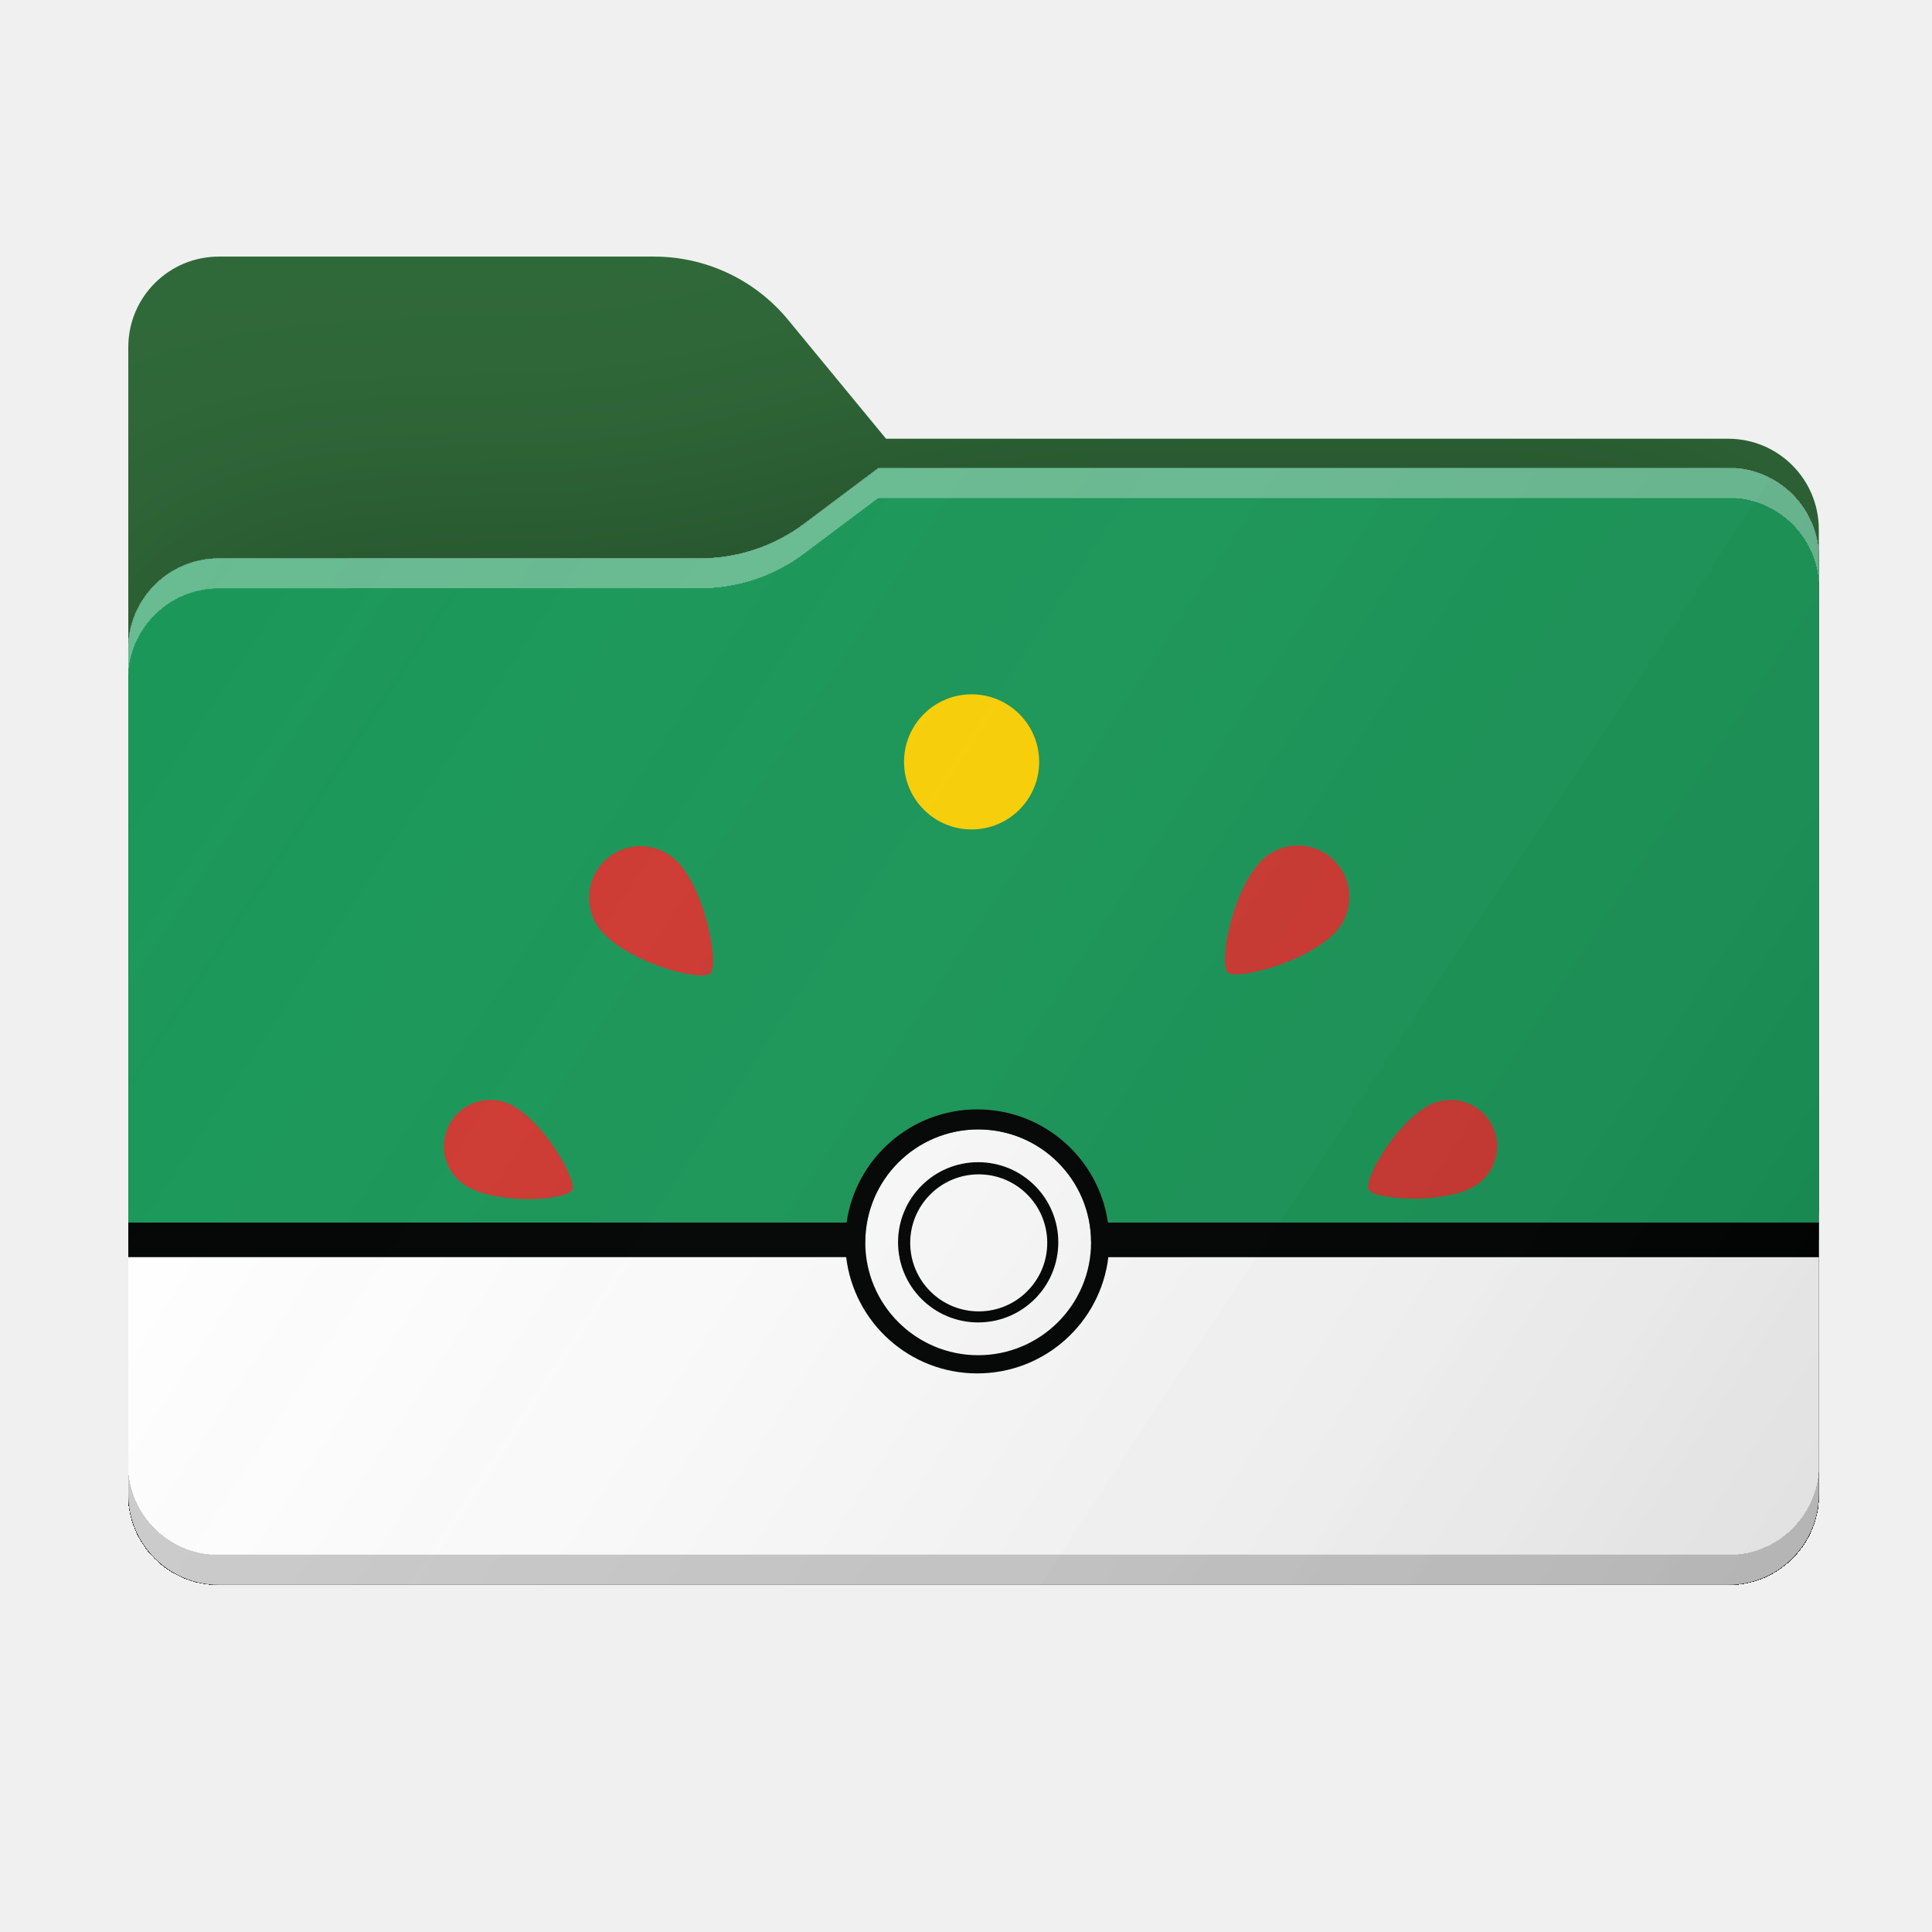
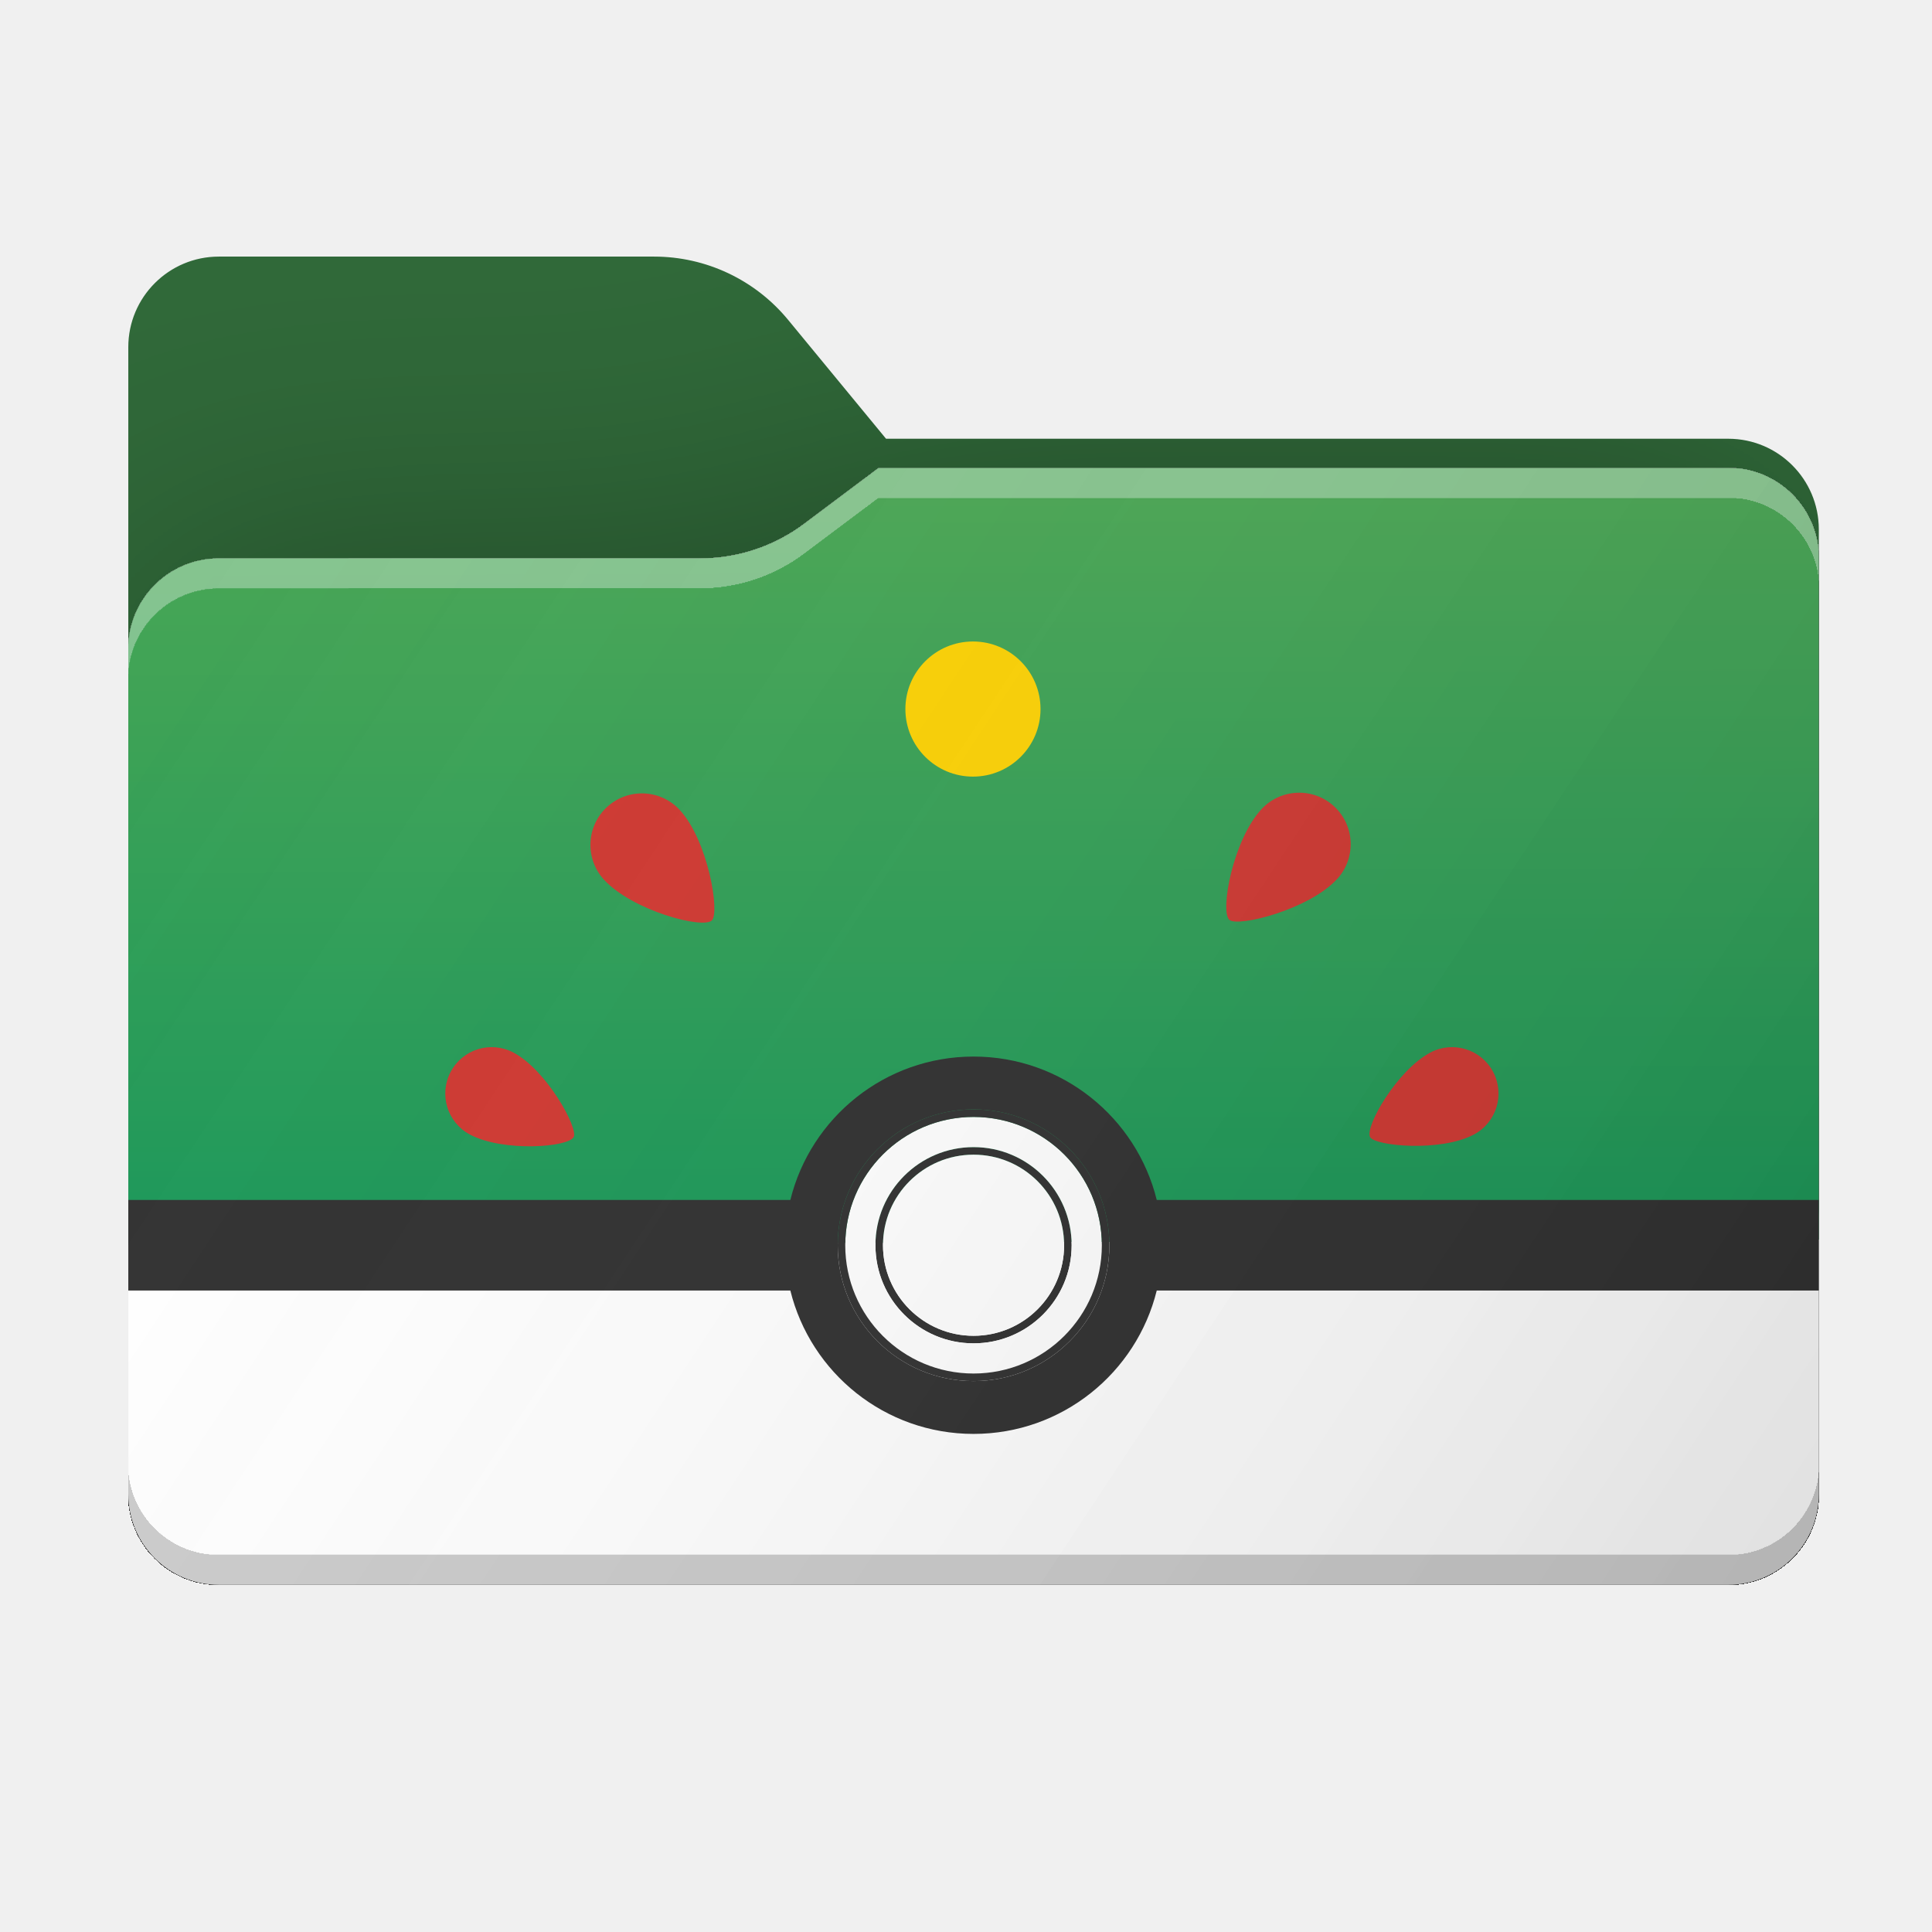
<svg xmlns="http://www.w3.org/2000/svg" width="256" height="256" viewBox="0 0 256 256" fill="none">
  <path fill-rule="evenodd" clip-rule="evenodd" d="M104.425 42.378C100.056 37.073 93.544 34 86.671 34H29C22.373 34 17 39.373 17 46V58.137V68.2V160C17 166.627 22.373 172 29 172H229C235.627 172 241 166.627 241 160V70.137C241 63.51 235.627 58.137 229 58.137H117.404L104.425 42.378Z" fill="#306939" />
-   <mask id="mask0_1054_27560" style="mask-type:alpha" maskUnits="userSpaceOnUse" x="17" y="34" width="224" height="138">
-     <path fill-rule="evenodd" clip-rule="evenodd" d="M104.425 42.378C100.056 37.073 93.544 34 86.671 34H29C22.373 34 17 39.373 17 46V58.137V68.2V160C17 166.627 22.373 172 29 172H229C235.627 172 241 166.627 241 160V70.137C241 63.51 235.627 58.137 229 58.137H117.404L104.425 42.378Z" fill="url(#paint0_linear_1054_27560)" />
+   <mask id="mask0_1942_32470" style="mask-type:alpha" maskUnits="userSpaceOnUse" x="17" y="34" width="224" height="138">
+     <path fill-rule="evenodd" clip-rule="evenodd" d="M104.425 42.378C100.056 37.073 93.544 34 86.671 34H29C22.373 34 17 39.373 17 46V58.137V68.2V160C17 166.627 22.373 172 29 172H229C235.627 172 241 166.627 241 160V70.137C241 63.51 235.627 58.137 229 58.137H117.404L104.425 42.378Z" fill="url(#paint0_linear_1942_32470)" />
  </mask>
-   <g mask="url(#mask0_1054_27560)">
-     <g style="mix-blend-mode:multiply" filter="url(#filter0_f_1054_27560)">
+   <g mask="url(#mask0_1942_32470)">
+     <g style="mix-blend-mode:multiply" filter="url(#filter0_f_1942_32470)">
      <path fill-rule="evenodd" clip-rule="evenodd" d="M92.789 74C97.764 74 102.605 72.387 106.586 69.402L116.459 62H229C235.627 62 241 67.373 241 74V108V160C241 166.627 235.627 172 229 172H29C22.373 172 17 166.627 17 160L17 108V86C17 79.373 22.373 74 29 74H87H92.789Z" fill="black" fill-opacity="0.3" />
    </g>
  </g>
-   <g filter="url(#filter1_ii_1054_27560)">
-     <path fill-rule="evenodd" clip-rule="evenodd" d="M92.789 74C97.764 74 102.605 72.387 106.586 69.402L116.459 62H229C235.627 62 241 67.373 241 74V108V198C241 204.627 235.627 210 229 210H29C22.373 210 17 204.627 17 198L17 108V86C17 79.373 22.373 74 29 74H87H92.789Z" fill="url(#paint1_linear_1054_27560)" />
+   <g filter="url(#filter1_ii_1942_32470)">
+     <path fill-rule="evenodd" clip-rule="evenodd" d="M92.789 74C97.764 74 102.605 72.387 106.586 69.402L116.459 62H229C235.627 62 241 67.373 241 74V108V198C241 204.627 235.627 210 229 210H29C22.373 210 17 204.627 17 198L17 108V86C17 79.373 22.373 74 29 74H87H92.789Z" fill="url(#paint1_linear_1942_32470)" />
  </g>
-   <circle cx="129.613" cy="164.613" r="14.959" fill="#FEFEFE" />
-   <path fill-rule="evenodd" clip-rule="evenodd" d="M129.613 175.229C135.476 175.229 140.229 170.476 140.229 164.613C140.229 158.75 135.476 153.997 129.613 153.997C123.75 153.997 118.997 158.75 118.997 164.613C118.997 170.476 123.75 175.229 129.613 175.229ZM129.686 173.765C134.7 173.765 138.765 169.7 138.765 164.686C138.765 159.672 134.7 155.608 129.686 155.608C124.672 155.608 120.608 159.672 120.608 164.686C120.608 169.7 124.672 173.765 129.686 173.765Z" fill="#000101" />
-   <path fill-rule="evenodd" clip-rule="evenodd" d="M129.492 181.984C138.445 181.984 145.827 175.259 146.861 166.584H241.017V162H146.808C145.599 153.52 138.307 147 129.492 147C120.678 147 113.386 153.52 112.176 162H17V166.58H112.123C113.155 175.256 120.538 181.984 129.492 181.984ZM129.613 179.572C137.874 179.572 144.572 172.874 144.572 164.613C144.572 156.351 137.874 149.654 129.613 149.654C121.351 149.654 114.654 156.351 114.654 164.613C114.654 172.874 121.351 179.572 129.613 179.572Z" fill="#000101" />
-   <circle cx="128.742" cy="100.953" r="8.953" fill="#FCD204" />
-   <path fill-rule="evenodd" clip-rule="evenodd" d="M162.71 128.877C163.806 129.89 173.218 127.56 176.981 123.491C179.539 120.725 179.37 116.409 176.604 113.851C173.838 111.293 169.522 111.462 166.964 114.228C163.201 118.298 161.458 127.719 162.71 128.877ZM94.14 128.966C95.236 127.953 93.648 118.387 89.885 114.318C87.327 111.552 83.011 111.383 80.245 113.941C77.479 116.499 77.311 120.815 79.869 123.581C83.632 127.65 92.888 130.124 94.14 128.966ZM195.112 157.334C190.698 159.676 181.994 158.853 181.364 157.665C180.643 156.307 184.933 148.809 189.348 146.468C192.348 144.876 196.071 146.018 197.663 149.019C199.255 152.019 198.113 155.742 195.112 157.334ZM75.839 157.664C76.469 156.476 72.268 148.809 67.853 146.468C64.853 144.876 61.13 146.019 59.538 149.019C57.947 152.02 59.089 155.743 62.09 157.334C66.505 159.676 75.118 159.023 75.839 157.664Z" fill="#CF3831" />
+   <circle cx="128.922" cy="93.953" r="8.953" fill="#FCD204" />
+   <path fill-rule="evenodd" clip-rule="evenodd" d="M162.89 121.878C163.985 122.891 173.398 120.561 177.161 116.492C179.719 113.726 179.55 109.41 176.784 106.852C174.018 104.294 169.702 104.463 167.144 107.229C163.381 111.299 161.638 120.72 162.89 121.878ZM94.32 121.967C95.415 120.954 93.828 111.388 90.065 107.319C87.507 104.553 83.191 104.384 80.425 106.942C77.659 109.5 77.49 113.816 80.048 116.582C83.811 120.651 93.068 123.125 94.32 121.967ZM195.292 150.335C190.877 152.677 182.174 151.854 181.543 150.666C180.823 149.308 185.113 141.81 189.528 139.469C192.528 137.877 196.251 139.019 197.843 142.02C199.435 145.02 198.292 148.743 195.292 150.335ZM76.018 150.665C76.649 149.477 72.448 141.81 68.033 139.469C65.032 137.877 61.31 139.02 59.718 142.02C58.127 145.021 59.269 148.744 62.27 150.335C66.684 152.677 75.298 152.024 76.018 150.665Z" fill="#CF3831" />
+   <path fill-rule="evenodd" clip-rule="evenodd" d="M153.275 171C150.588 181.908 140.738 190 129 190C117.262 190 107.412 181.908 104.725 171H17V159H104.725C107.412 148.092 117.262 140 129 140C140.738 140 150.588 148.092 153.275 159H241V171H153.275ZM129 183C138.941 183 147 174.941 147 165C147 155.059 138.941 147 129 147C119.059 147 111 155.059 111 165C111 174.941 119.059 183 129 183Z" fill="#303030" />
+   <path fill-rule="evenodd" clip-rule="evenodd" d="M129 178C136.18 178 142 172.18 142 165C142 157.82 136.18 152 129 152C121.82 152 116 157.82 116 165C116 172.18 121.82 178 129 178ZM141 165C141 171.627 135.627 177 129 177C122.373 177 117 171.627 117 165C117 158.373 122.373 153 129 153C135.627 153 141 158.373 141 165Z" fill="#303030" />
+   <path fill-rule="evenodd" clip-rule="evenodd" d="M146 165C146 174.389 138.389 182 129 182C119.611 182 112 174.389 112 165C112 155.611 119.611 148 129 148C138.389 148 146 155.611 146 165ZM142 165C142 172.18 136.18 178 129 178C121.82 178 116 172.18 116 165C116 157.82 121.82 152 129 152C136.18 152 142 157.82 142 165Z" fill="white" />
+   <path d="M129 177C135.627 177 141 171.627 141 165C141 158.373 135.627 153 129 153C122.373 153 117 158.373 117 165C117 171.627 122.373 177 129 177Z" fill="white" />
+   <path fill-rule="evenodd" clip-rule="evenodd" d="M147 165C147 174.941 138.941 183 129 183C119.059 183 111 174.941 111 165C111 155.059 119.059 147 129 147C138.941 147 147 155.059 147 165ZM129 182C138.389 182 146 174.389 146 165C146 155.611 138.389 148 129 148C119.611 148 112 155.611 112 165C112 174.389 119.611 182 129 182Z" fill="#313131" />
  <g opacity="0.8">
-     <g filter="url(#filter2_ii_1054_27560)">
-       <path fill-rule="evenodd" clip-rule="evenodd" d="M92.789 74C97.764 74 102.605 72.387 106.586 69.402L116.459 62H229C235.627 62 241 67.373 241 74V108V198C241 204.627 235.627 210 229 210H29C22.373 210 17 204.627 17 198L17 108V86C17 79.373 22.373 74 29 74H87H92.789Z" fill="url(#paint2_linear_1054_27560)" fill-opacity="0.3" />
+     <g filter="url(#filter2_ii_1942_32470)">
+       <path fill-rule="evenodd" clip-rule="evenodd" d="M92.789 74C97.764 74 102.605 72.387 106.586 69.402L116.459 62H229C235.627 62 241 67.373 241 74V108V198C241 204.627 235.627 210 229 210H29C22.373 210 17 204.627 17 198L17 108V86C17 79.373 22.373 74 29 74H87H92.789Z" fill="url(#paint2_linear_1942_32470)" fill-opacity="0.3" />
    </g>
  </g>
  <defs>
-     <filter id="filter0_f_1054_27560" x="-20" y="25" width="298" height="184" filterUnits="userSpaceOnUse" color-interpolation-filters="sRGB">
+     <filter id="filter0_f_1942_32470" x="-20" y="25" width="298" height="184" filterUnits="userSpaceOnUse" color-interpolation-filters="sRGB">
      <feFlood flood-opacity="0" result="BackgroundImageFix" />
      <feBlend mode="normal" in="SourceGraphic" in2="BackgroundImageFix" result="shape" />
-       <feGaussianBlur stdDeviation="18.5" result="effect1_foregroundBlur_1054_27560" />
+       <feGaussianBlur stdDeviation="18.5" result="effect1_foregroundBlur_1942_32470" />
    </filter>
-     <filter id="filter1_ii_1054_27560" x="17" y="62" width="224" height="148" filterUnits="userSpaceOnUse" color-interpolation-filters="sRGB">
+     <filter id="filter1_ii_1942_32470" x="17" y="62" width="224" height="148" filterUnits="userSpaceOnUse" color-interpolation-filters="sRGB">
      <feFlood flood-opacity="0" result="BackgroundImageFix" />
      <feBlend mode="normal" in="SourceGraphic" in2="BackgroundImageFix" result="shape" />
      <feColorMatrix in="SourceAlpha" type="matrix" values="0 0 0 0 0 0 0 0 0 0 0 0 0 0 0 0 0 0 127 0" result="hardAlpha" />
      <feOffset dy="4" />
      <feComposite in2="hardAlpha" operator="arithmetic" k2="-1" k3="1" />
      <feColorMatrix type="matrix" values="0 0 0 0 1 0 0 0 0 1 0 0 0 0 1 0 0 0 0.25 0" />
-       <feBlend mode="normal" in2="shape" result="effect1_innerShadow_1054_27560" />
+       <feBlend mode="normal" in2="shape" result="effect1_innerShadow_1942_32470" />
      <feColorMatrix in="SourceAlpha" type="matrix" values="0 0 0 0 0 0 0 0 0 0 0 0 0 0 0 0 0 0 127 0" result="hardAlpha" />
      <feOffset dy="-4" />
      <feComposite in2="hardAlpha" operator="arithmetic" k2="-1" k3="1" />
      <feColorMatrix type="matrix" values="0 0 0 0 0 0 0 0 0 0 0 0 0 0 0 0 0 0 0.9 0" />
-       <feBlend mode="soft-light" in2="effect1_innerShadow_1054_27560" result="effect2_innerShadow_1054_27560" />
+       <feBlend mode="soft-light" in2="effect1_innerShadow_1942_32470" result="effect2_innerShadow_1942_32470" />
    </filter>
-     <filter id="filter2_ii_1054_27560" x="17" y="62" width="224" height="148" filterUnits="userSpaceOnUse" color-interpolation-filters="sRGB">
+     <filter id="filter2_ii_1942_32470" x="17" y="62" width="224" height="148" filterUnits="userSpaceOnUse" color-interpolation-filters="sRGB">
      <feFlood flood-opacity="0" result="BackgroundImageFix" />
      <feBlend mode="normal" in="SourceGraphic" in2="BackgroundImageFix" result="shape" />
      <feColorMatrix in="SourceAlpha" type="matrix" values="0 0 0 0 0 0 0 0 0 0 0 0 0 0 0 0 0 0 127 0" result="hardAlpha" />
      <feOffset dy="4" />
      <feComposite in2="hardAlpha" operator="arithmetic" k2="-1" k3="1" />
      <feColorMatrix type="matrix" values="0 0 0 0 1 0 0 0 0 1 0 0 0 0 1 0 0 0 0.15 0" />
-       <feBlend mode="normal" in2="shape" result="effect1_innerShadow_1054_27560" />
+       <feBlend mode="normal" in2="shape" result="effect1_innerShadow_1942_32470" />
      <feColorMatrix in="SourceAlpha" type="matrix" values="0 0 0 0 0 0 0 0 0 0 0 0 0 0 0 0 0 0 127 0" result="hardAlpha" />
      <feOffset dy="-4" />
      <feComposite in2="hardAlpha" operator="arithmetic" k2="-1" k3="1" />
      <feColorMatrix type="matrix" values="0 0 0 0 0 0 0 0 0 0 0 0 0 0 0 0 0 0 0.25 0" />
-       <feBlend mode="soft-light" in2="effect1_innerShadow_1054_27560" result="effect2_innerShadow_1054_27560" />
+       <feBlend mode="soft-light" in2="effect1_innerShadow_1942_32470" result="effect2_innerShadow_1942_32470" />
    </filter>
-     <linearGradient id="paint0_linear_1054_27560" x1="17" y1="34" x2="197.768" y2="215.142" gradientUnits="userSpaceOnUse">
+     <linearGradient id="paint0_linear_1942_32470" x1="17" y1="34" x2="197.768" y2="215.142" gradientUnits="userSpaceOnUse">
      <stop stop-color="#05815D" />
      <stop offset="1" stop-color="#0C575F" />
    </linearGradient>
-     <linearGradient id="paint1_linear_1054_27560" x1="147.5" y1="62" x2="148" y2="210" gradientUnits="userSpaceOnUse">
+     <linearGradient id="paint1_linear_1942_32470" x1="147.5" y1="62" x2="148" y2="210" gradientUnits="userSpaceOnUse">
+       <stop offset="0.027" stop-color="#4AA654" />
      <stop offset="0.693" stop-color="#199758" />
      <stop offset="0.693" stop-color="white" />
    </linearGradient>
-     <linearGradient id="paint2_linear_1054_27560" x1="17" y1="62" x2="241" y2="210" gradientUnits="userSpaceOnUse">
+     <linearGradient id="paint2_linear_1942_32470" x1="17" y1="62" x2="241" y2="210" gradientUnits="userSpaceOnUse">
      <stop stop-color="white" stop-opacity="0" />
      <stop offset="1" stop-opacity="0.51" />
    </linearGradient>
  </defs>
</svg>
